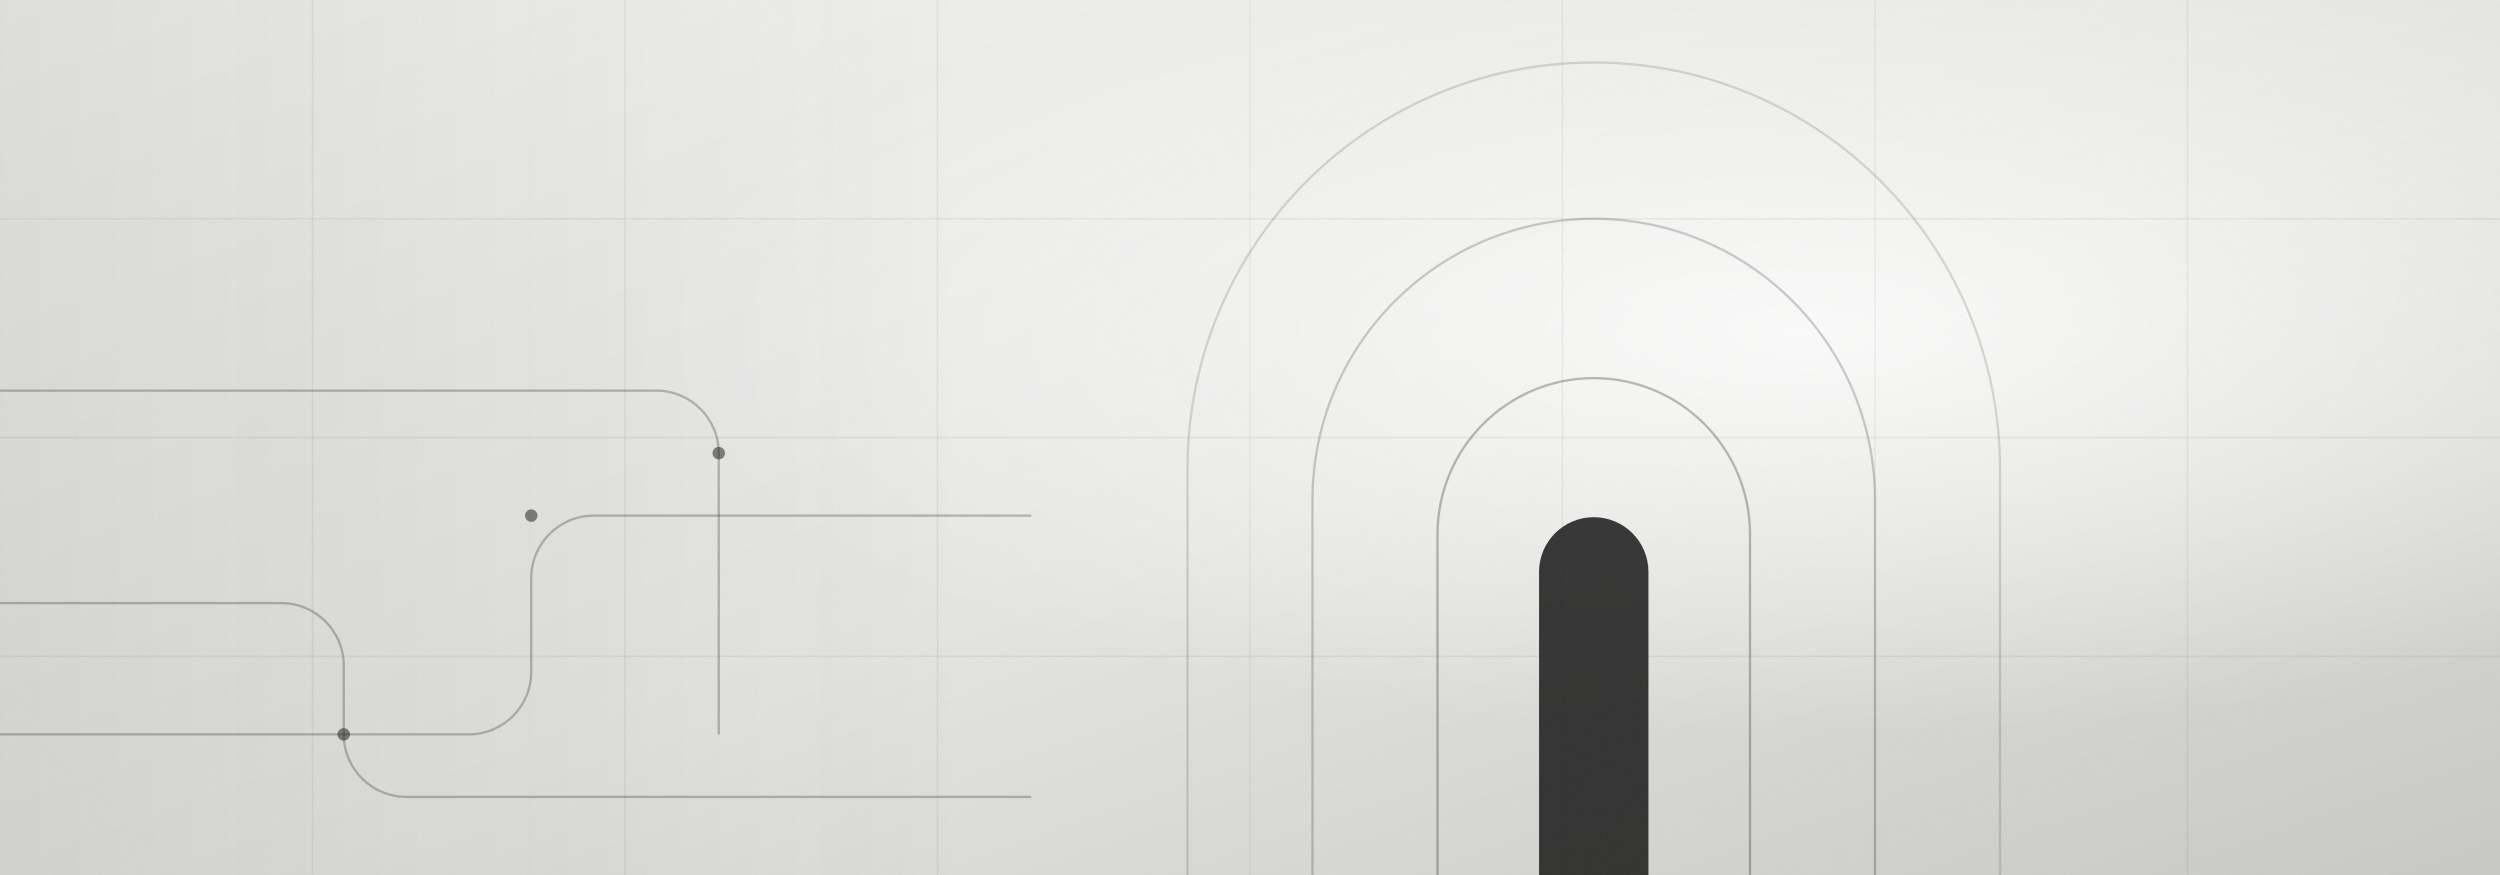
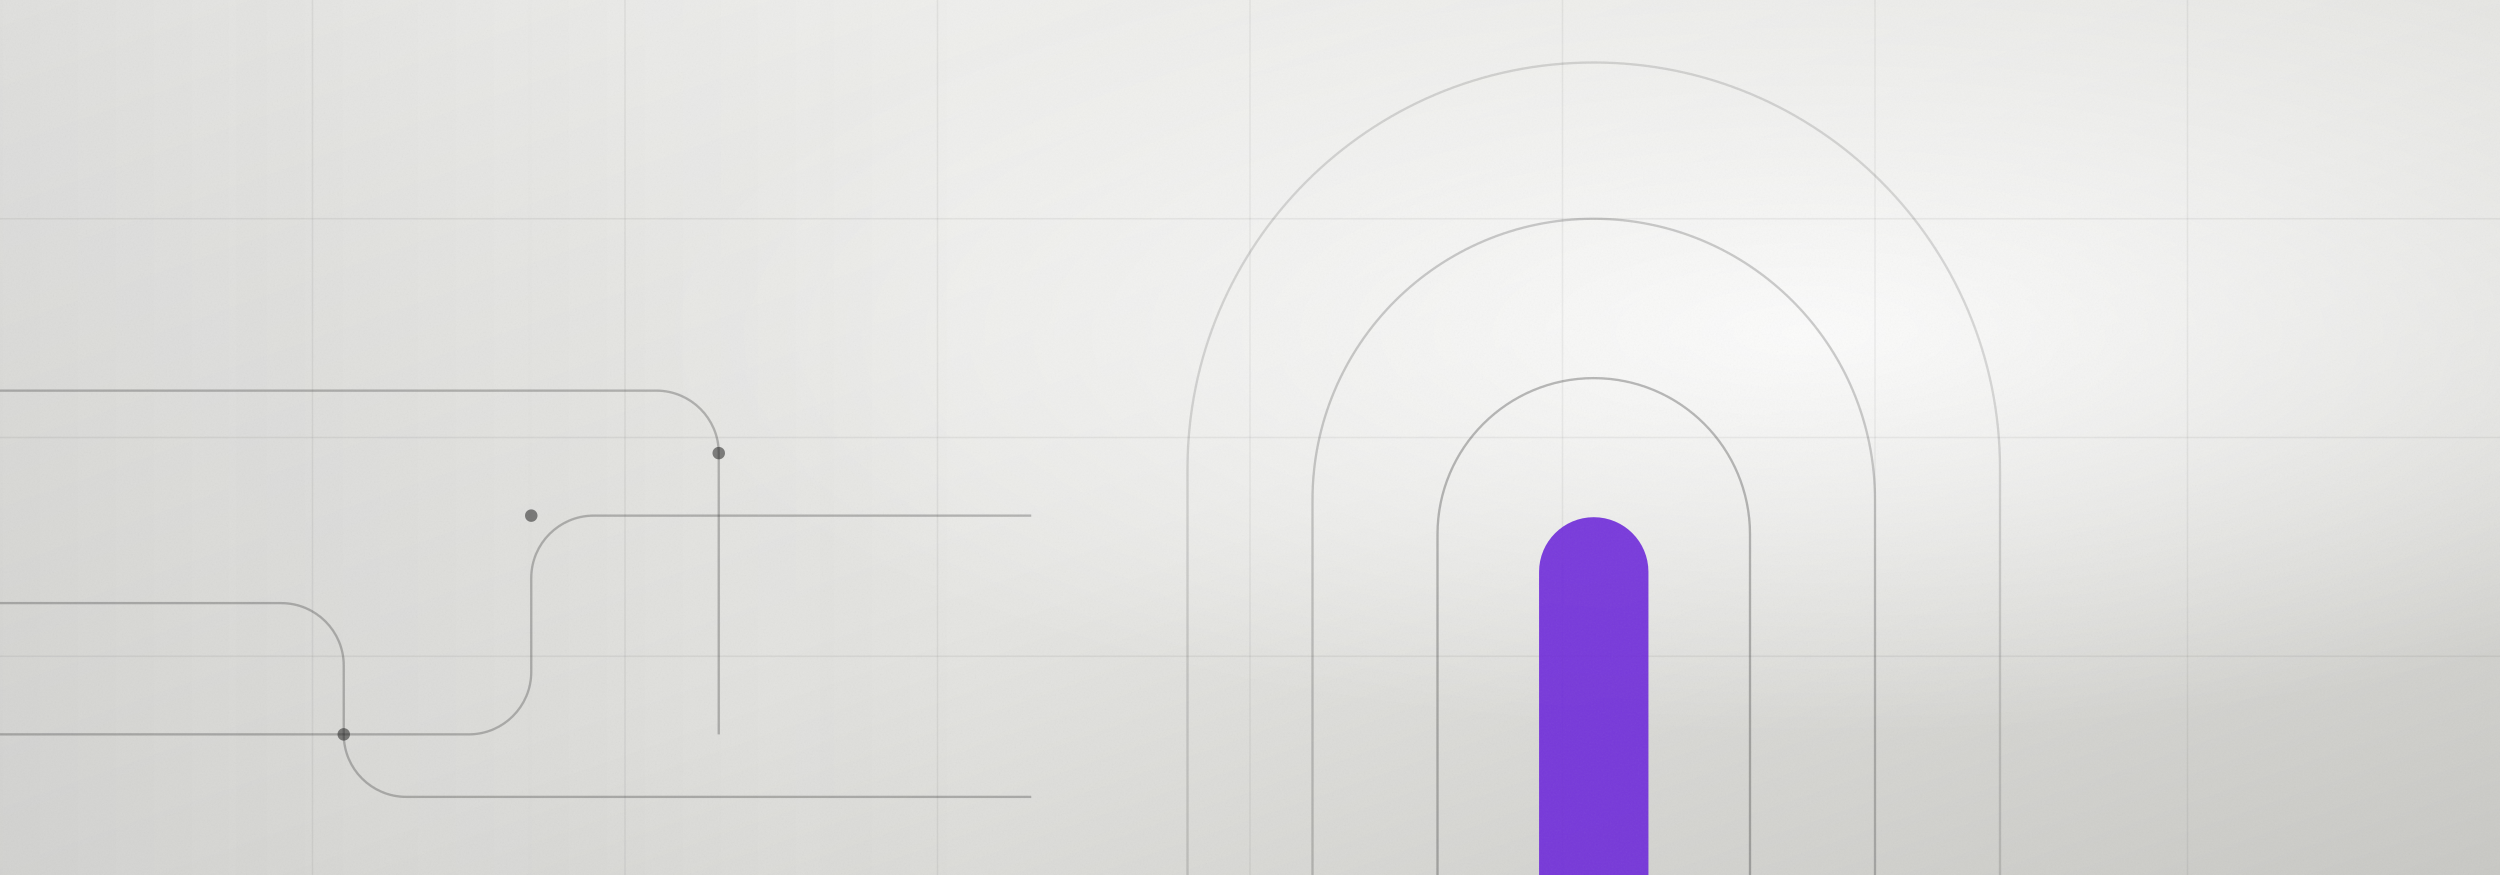
<svg xmlns="http://www.w3.org/2000/svg" viewBox="0 0 1600 560" width="1600" height="560" role="img" aria-label="Composition abstraite : arches imbriquées et lignes de flux">
  <defs>
    <linearGradient id="ground" x1="0" y1="0" x2="1" y2="1">
      <stop offset="0%" stop-color="#F4F4F2" />
      <stop offset="55%" stop-color="#E4E4E1" />
      <stop offset="100%" stop-color="#C8C8C4" />
    </linearGradient>
    <linearGradient id="fade" x1="0" y1="0" x2="1" y2="0">
      <stop offset="0%" stop-color="#212121" stop-opacity=".10" />
      <stop offset="100%" stop-color="#212121" stop-opacity="0" />
    </linearGradient>
    <radialGradient id="glow" cx="72%" cy="38%" r="46%">
      <stop offset="0%" stop-color="#FFFFFF" stop-opacity=".85" />
      <stop offset="100%" stop-color="#FFFFFF" stop-opacity="0" />
    </radialGradient>
    <filter id="grain" x="0" y="0" width="100%" height="100%">
      <feTurbulence type="fractalNoise" baseFrequency="0.9" numOctaves="3" stitchTiles="stitch" />
      <feColorMatrix type="saturate" values="0" />
    </filter>
    <clipPath id="frame">
      <rect width="1600" height="560" />
    </clipPath>
  </defs>
  <g clip-path="url(#frame)">
    <rect width="1600" height="560" fill="url(#ground)" />
    <rect width="1600" height="560" fill="url(#glow)" />
    <g stroke="#212121" stroke-opacity=".07" stroke-width="1">
      <path d="M0 140h1600M0 280h1600M0 420h1600" />
      <path d="M200 0v560M400 0v560M600 0v560M800 0v560M1000 0v560M1200 0v560M1400 0v560" />
    </g>
    <g fill="none" stroke="#212121">
      <path d="M760 560V300a260 260 0 0 1 520 0v260" stroke-opacity=".16" stroke-width="1.5" />
      <path d="M840 560V320a180 180 0 0 1 360 0v240" stroke-opacity=".22" stroke-width="1.5" />
      <path d="M920 560V342a100 100 0 0 1 200 0v218" stroke-opacity=".30" stroke-width="1.5" />
    </g>
-     <path d="M985 560V366a35 35 0 0 1 70 0v194" fill="#212121" fill-opacity=".9" />
+     <path d="M985 560V366a35 35 0 0 1 70 0v194" fill="#6D28D9" fill-opacity=".9" />
    <g fill="none" stroke="#212121" stroke-opacity=".28" stroke-width="1.5">
      <path d="M0 470h300a40 40 0 0 0 40-40v-60a40 40 0 0 1 40-40h280" />
      <path d="M0 386h180a40 40 0 0 1 40 40v44a40 40 0 0 0 40 40h400" />
      <path d="M0 250h420a40 40 0 0 1 40 40v180" />
    </g>
    <g fill="#212121" fill-opacity=".55">
      <circle cx="340" cy="330" r="4" />
      <circle cx="220" cy="470" r="4" />
      <circle cx="460" cy="290" r="4" />
    </g>
    <rect width="620" height="560" fill="url(#fade)" />
    <rect width="1600" height="560" filter="url(#grain)" opacity=".055" />
  </g>
</svg>
